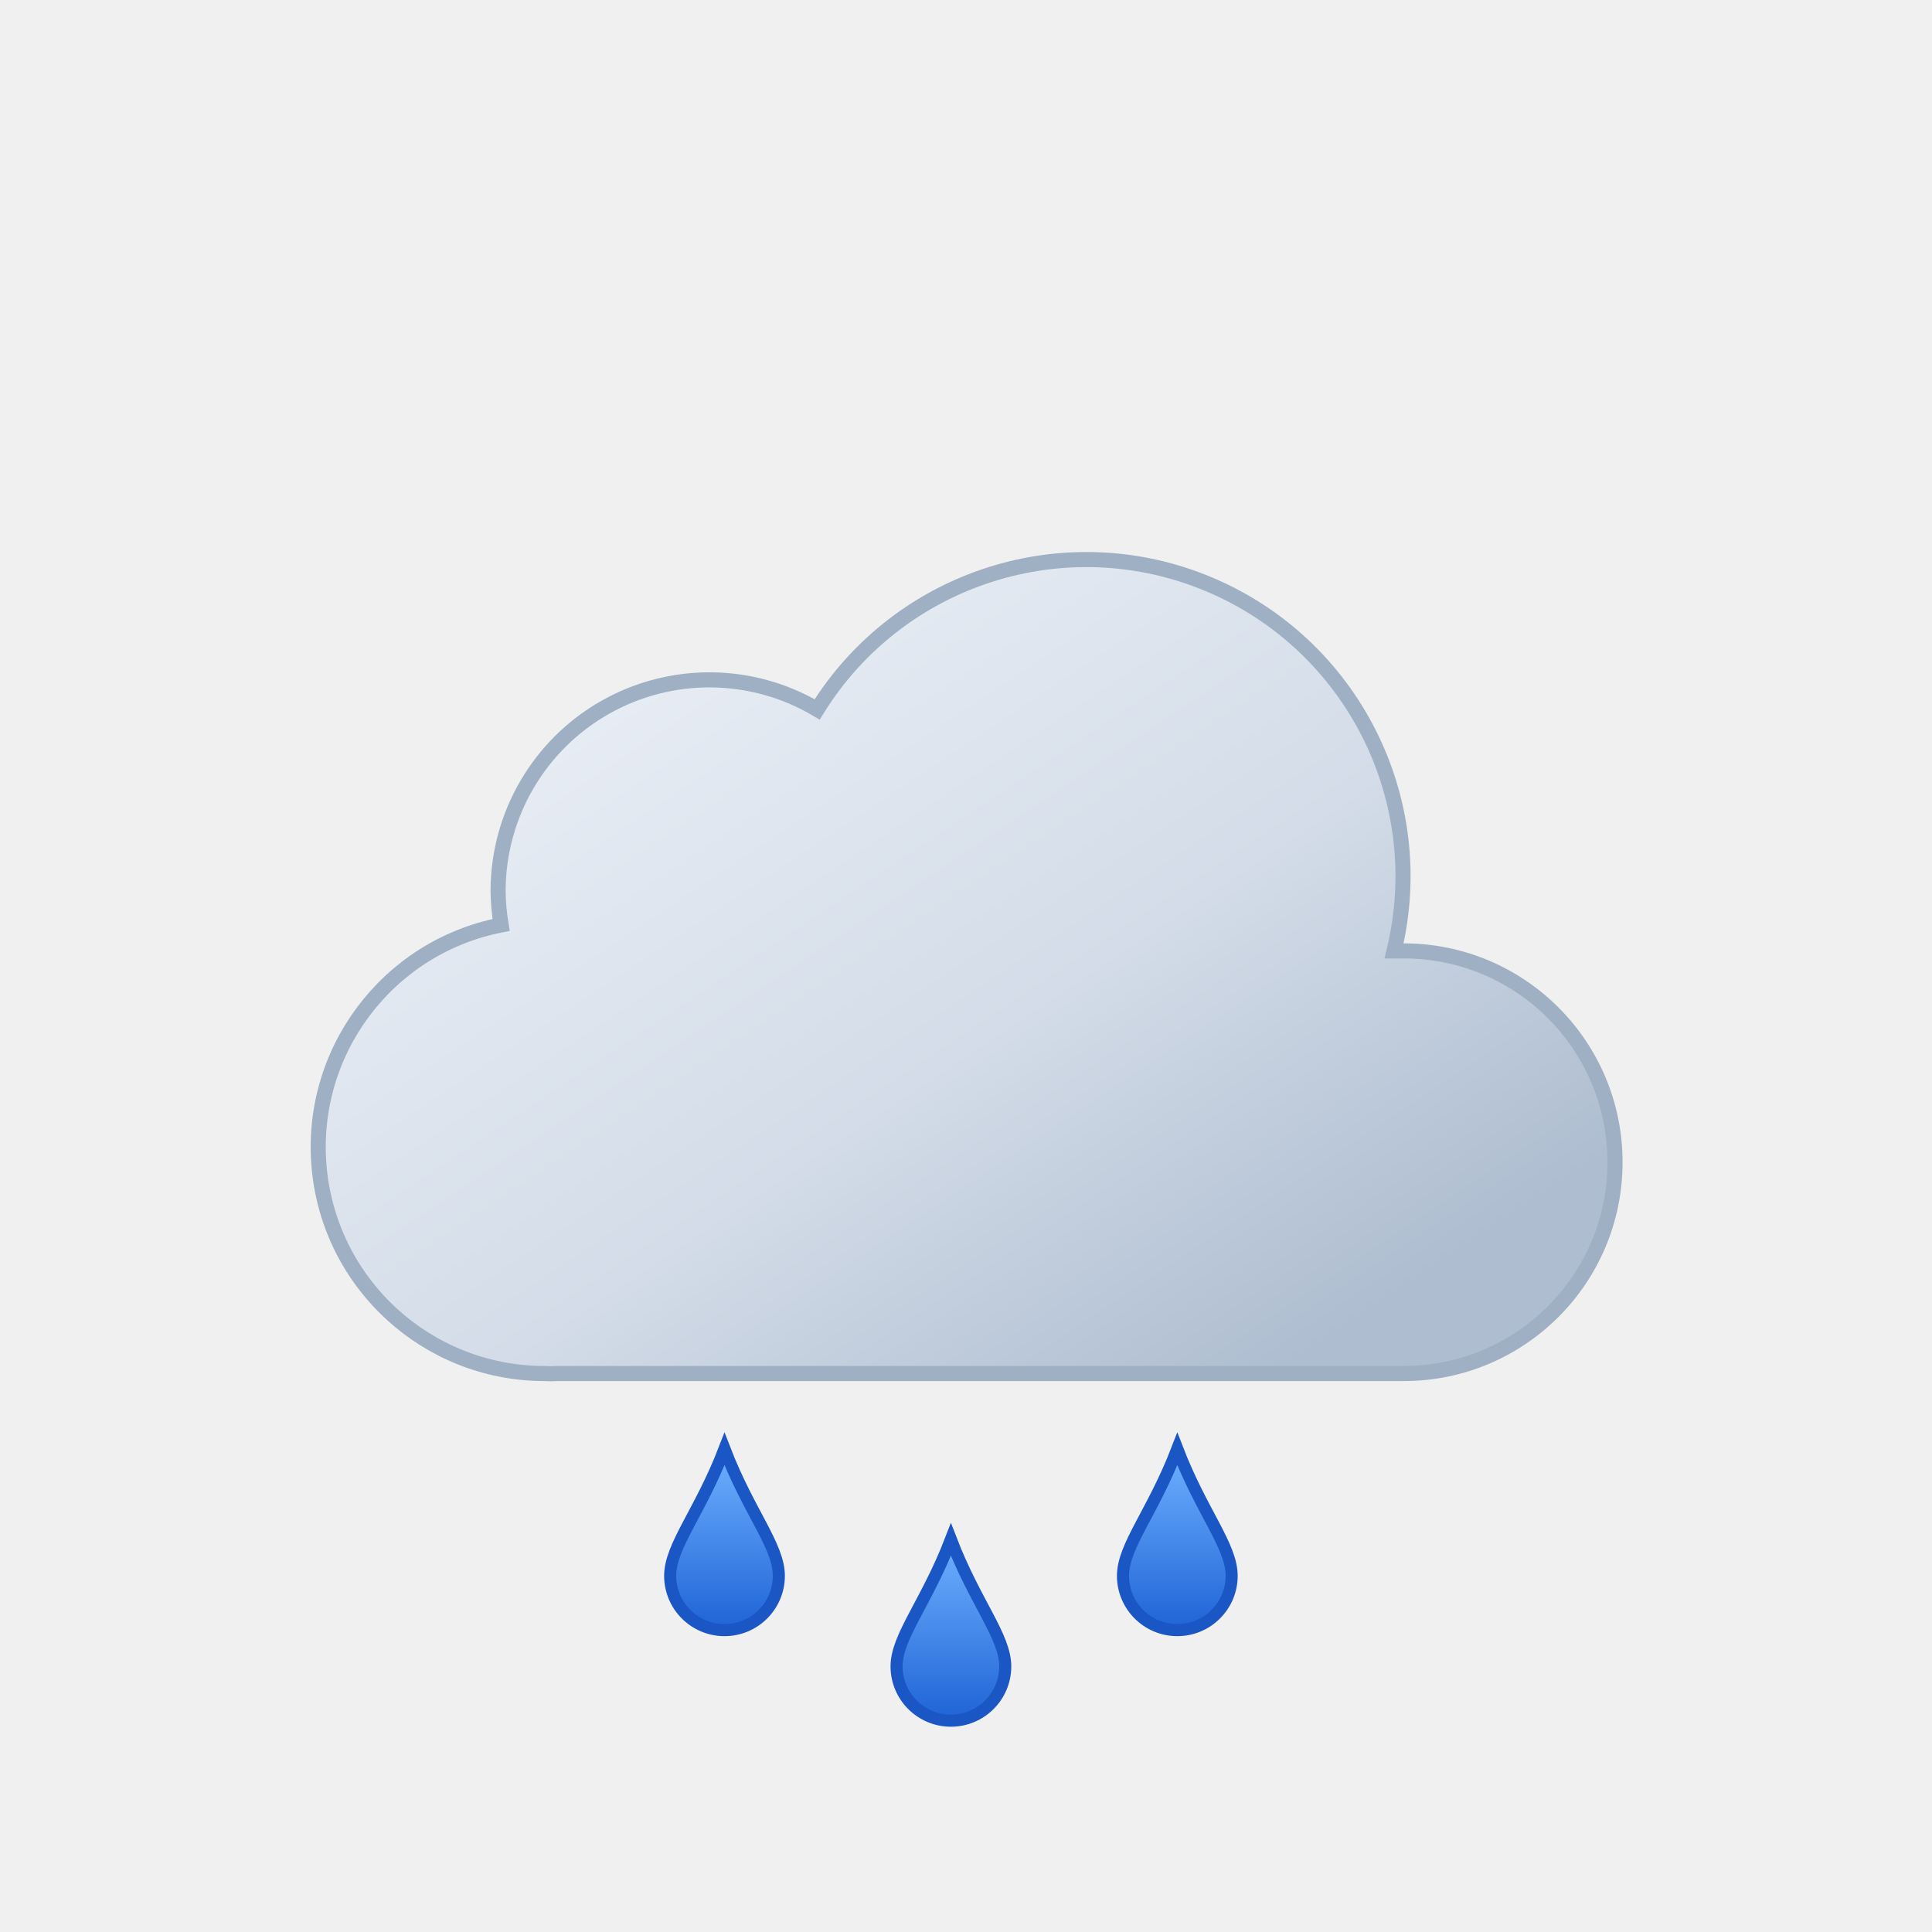
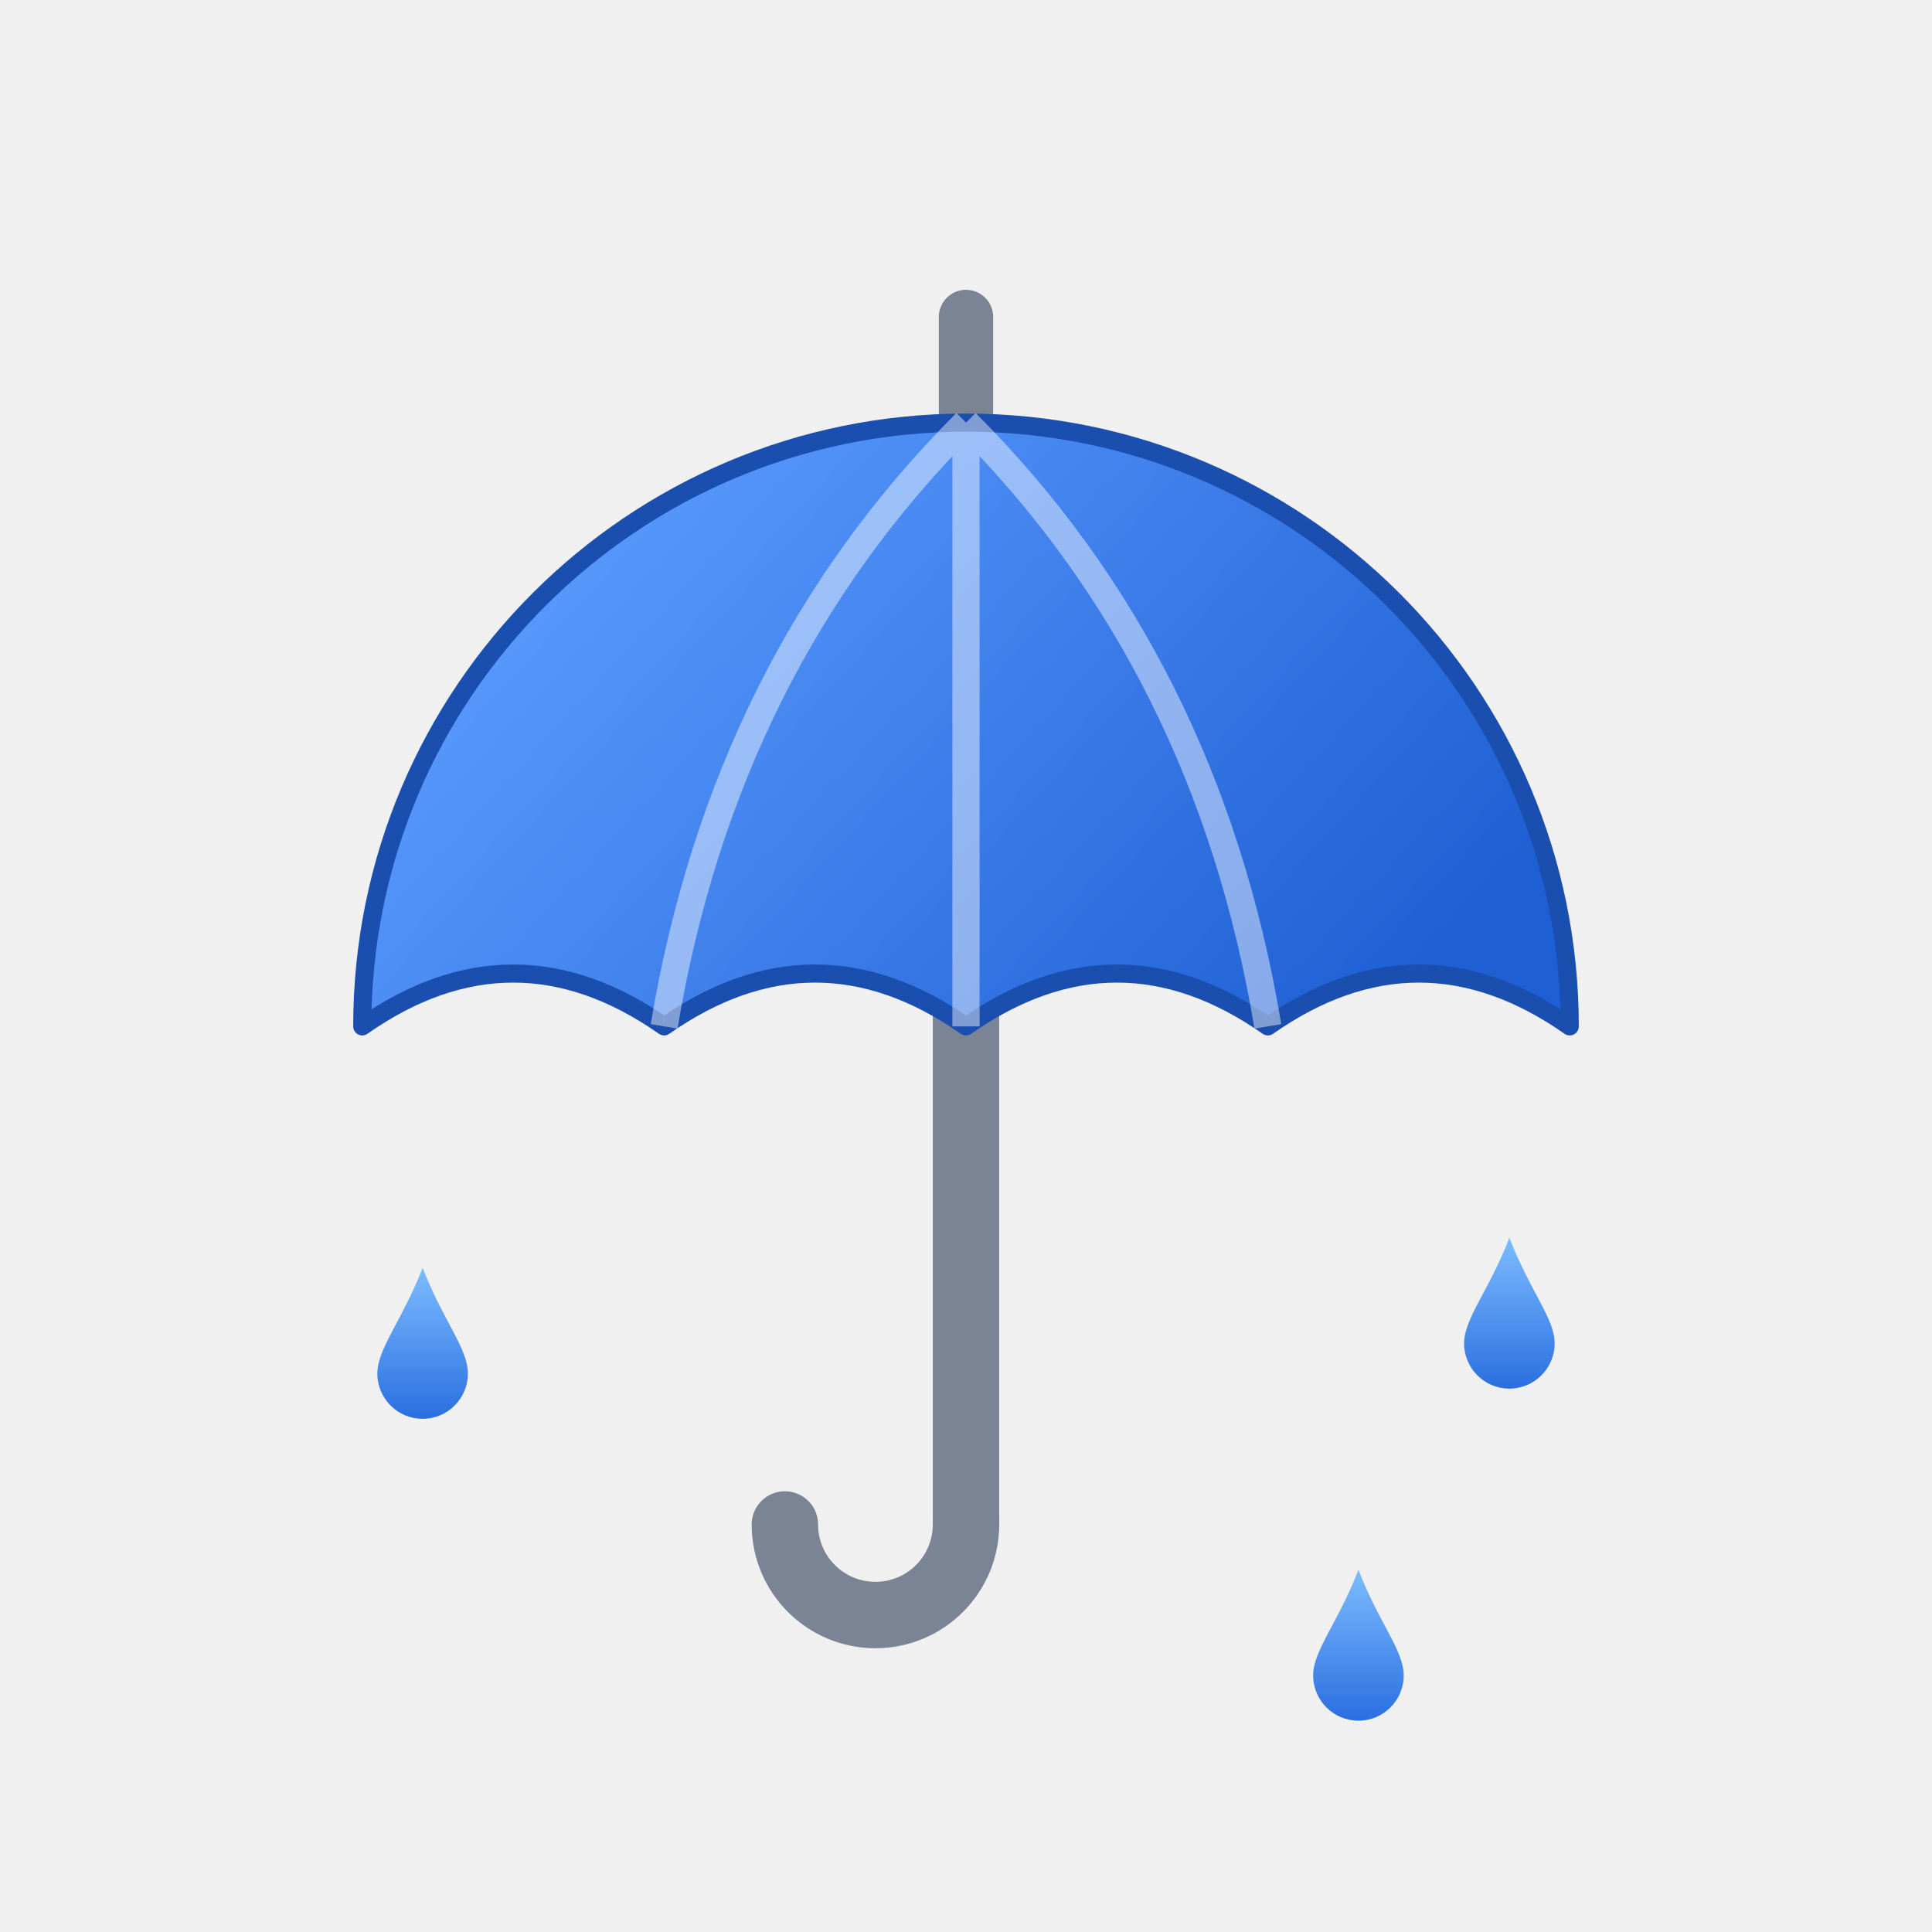
- <svg xmlns="http://www.w3.org/2000/svg" xmlns:xlink="http://www.w3.org/1999/xlink" viewBox="0 0 64 64">
+ <svg xmlns="http://www.w3.org/2000/svg" viewBox="0 0 64 64">
  <defs>
-     <linearGradient id="a" x1="22.56" y1="21.96" x2="39.2" y2="50.8" gradientUnits="userSpaceOnUse">
-       <stop offset="0" stop-color="#f3f7fe" />
-       <stop offset="0.45" stop-color="#f3f7fe" />
-       <stop offset="1" stop-color="#deeafb" />
+     <linearGradient id="uc" x1="20" y1="14" x2="44" y2="36" gradientUnits="userSpaceOnUse">
+       <stop offset="0" stop-color="#5b9cff" />
+       <stop offset="1" stop-color="#1e5fd4" />
    </linearGradient>
-     <linearGradient id="b" x1="23.31" y1="44.3" x2="24.69" y2="46.7" gradientUnits="userSpaceOnUse">
-       <stop offset="0" stop-color="#4286ee" />
-       <stop offset="0.45" stop-color="#4286ee" />
-       <stop offset="1" stop-color="#0950bc" />
-     </linearGradient>
-     <linearGradient id="c" x1="30.31" y1="44.3" x2="31.69" y2="46.7" xlink:href="#b" />
-     <linearGradient id="d" x1="37.31" y1="44.3" x2="38.69" y2="46.7" xlink:href="#b" />
-     <linearGradient id="rc" x1="22" y1="20" x2="40" y2="47" gradientUnits="userSpaceOnUse">
-       <stop offset="0" stop-color="#e9eef5" />
-       <stop offset=".55" stop-color="#d3dce8" />
-       <stop offset="1" stop-color="#aebdd0" />
-     </linearGradient>
-     <linearGradient id="rd" x1="0" y1="0" x2="0" y2="1">
-       <stop offset="0" stop-color="#6eb1ff" />
-       <stop offset="1" stop-color="#1f63d6" />
+     <linearGradient id="ud" x1="0" y1="0" x2="0" y2="1">
+       <stop offset="0" stop-color="#7cbcff" />
+       <stop offset="1" stop-color="#2a6fe0" />
    </linearGradient>
  </defs>
-   <path d="M46.5,31.5l-.32,0a10.49,10.49,0,0,0-19.11-8,7,7,0,0,0-10.57,6,7.21,7.21,0,0,0,.1,1.14A7.5,7.5,0,0,0,18,45.5a4.19,4.19,0,0,0,.5,0v0h28a7,7,0,0,0,0-14Z" stroke="#9fb0c4" stroke-miterlimit="10" stroke-width="0.5" fill="url(#rc)" />
-   <path d="M24,48C24.81,50.1 25.8,51.21 25.8,52.2A1.8,1.8 0 0 1 22.2,52.2C22.2,51.21 23.19,50.1 24,48Z" fill="url(#rd)" stroke="#1a56c4" stroke-width="0.4" />
-   <path d="M31.5,51C32.31,53.1 33.3,54.21 33.3,55.2A1.8,1.8 0 0 1 29.7,55.2C29.7,54.21 30.69,53.1 31.5,51Z" fill="url(#rd)" stroke="#1a56c4" stroke-width="0.4" />
-   <path d="M39,48C39.81,50.1 40.8,51.21 40.8,52.2A1.8,1.8 0 0 1 37.2,52.2C37.2,51.21 38.19,50.1 39,48Z" fill="url(#rd)" stroke="#1a56c4" stroke-width="0.4" />
+   <line x1="32" y1="10.5" x2="32" y2="14" stroke="#7a8494" stroke-width="1.8" stroke-linecap="round" />
+   <path d="M32,50.5a3,3 0 0 1 -6,0" fill="none" stroke="#7a8494" stroke-width="2.2" stroke-linecap="round" />
+   <line x1="32" y1="33" x2="32" y2="50.5" stroke="#7a8494" stroke-width="2.2" stroke-linecap="round" />
+   <path d="M12,34A20,20 0 0 1 52,34Q47,30.5 42,34Q37,30.5 32,34Q27,30.5 22,34Q17,30.5 12,34Z" fill="url(#uc)" stroke="#1a4fb0" stroke-width=".6" stroke-linejoin="round" />
+   <path d="M32,14Q24,22 22,34M32,14Q40,22 42,34M32,14V34" fill="none" stroke="#ffffff" stroke-opacity=".45" stroke-width=".9" />
+   <path d="M14,42C14.68,43.75 15.5,44.67 15.5,45.5A1.5,1.5 0 0 1 12.5,45.5C12.5,44.67 13.32,43.75 14,42Z" fill="url(#ud)" />
+   <path d="M50,41C50.67,42.75 51.5,43.67 51.5,44.5A1.5,1.5 0 0 1 48.5,44.5C48.5,43.67 49.33,42.75 50,41Z" fill="url(#ud)" />
+   <path d="M45,52C45.67,53.75 46.5,54.67 46.5,55.5A1.5,1.5 0 0 1 43.5,55.5C43.5,54.67 44.33,53.75 45,52Z" fill="url(#ud)" />
</svg>
